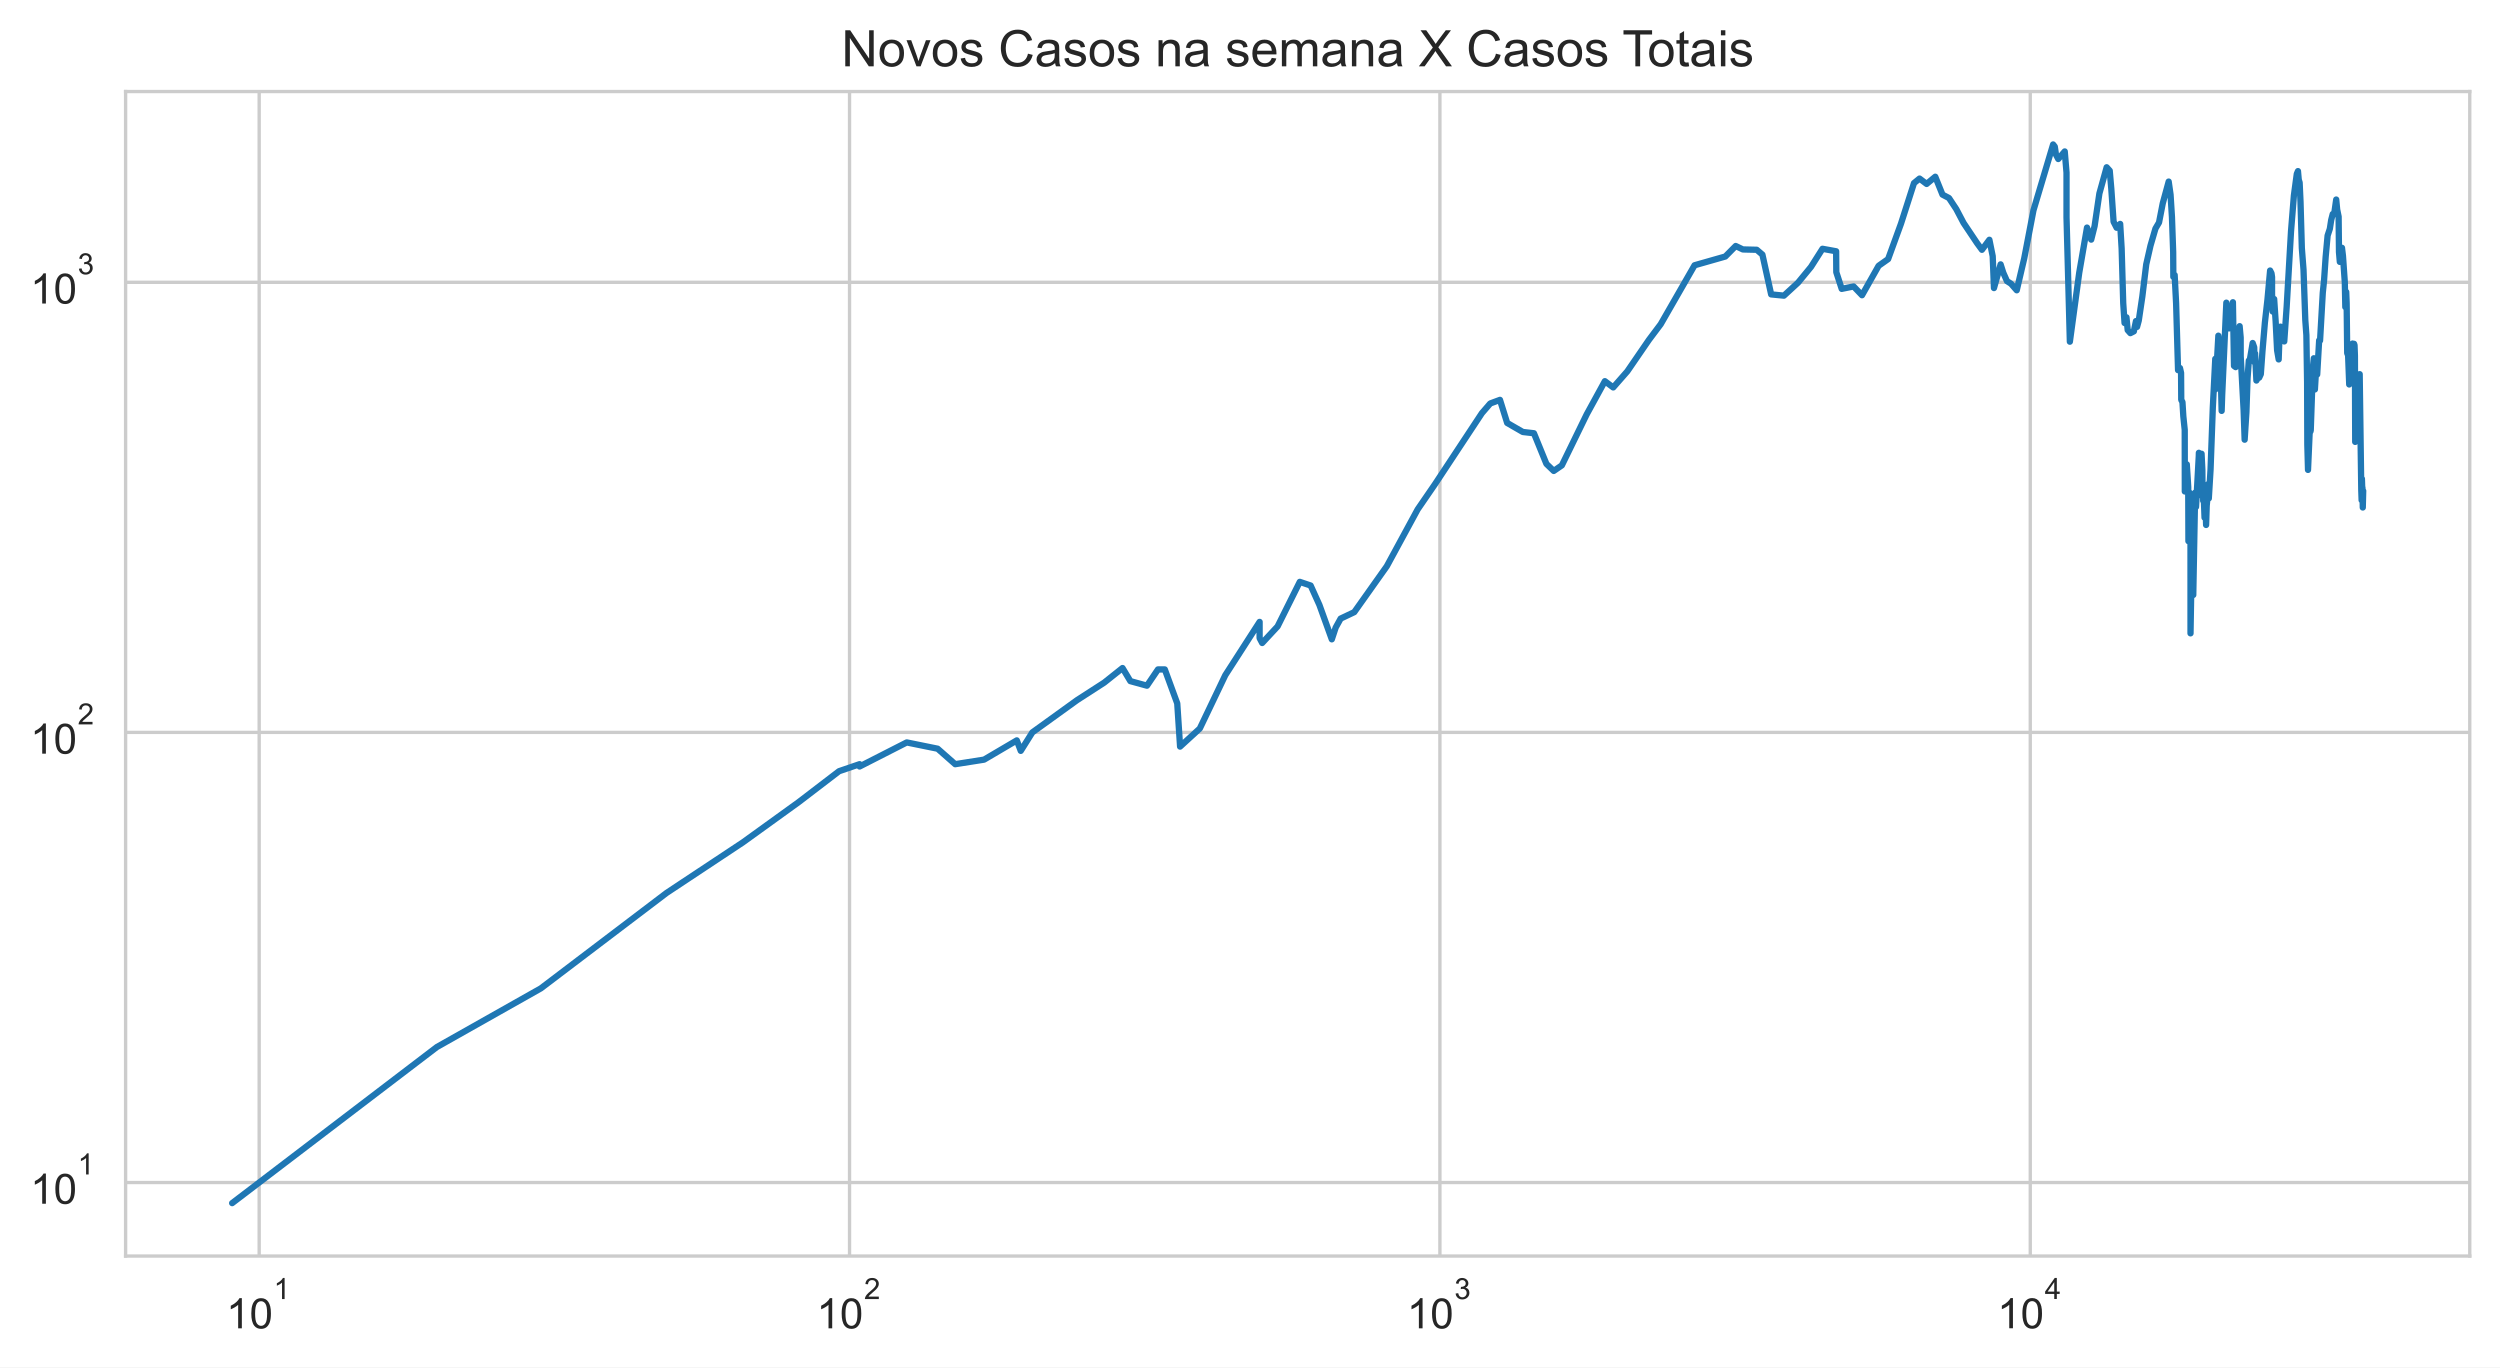
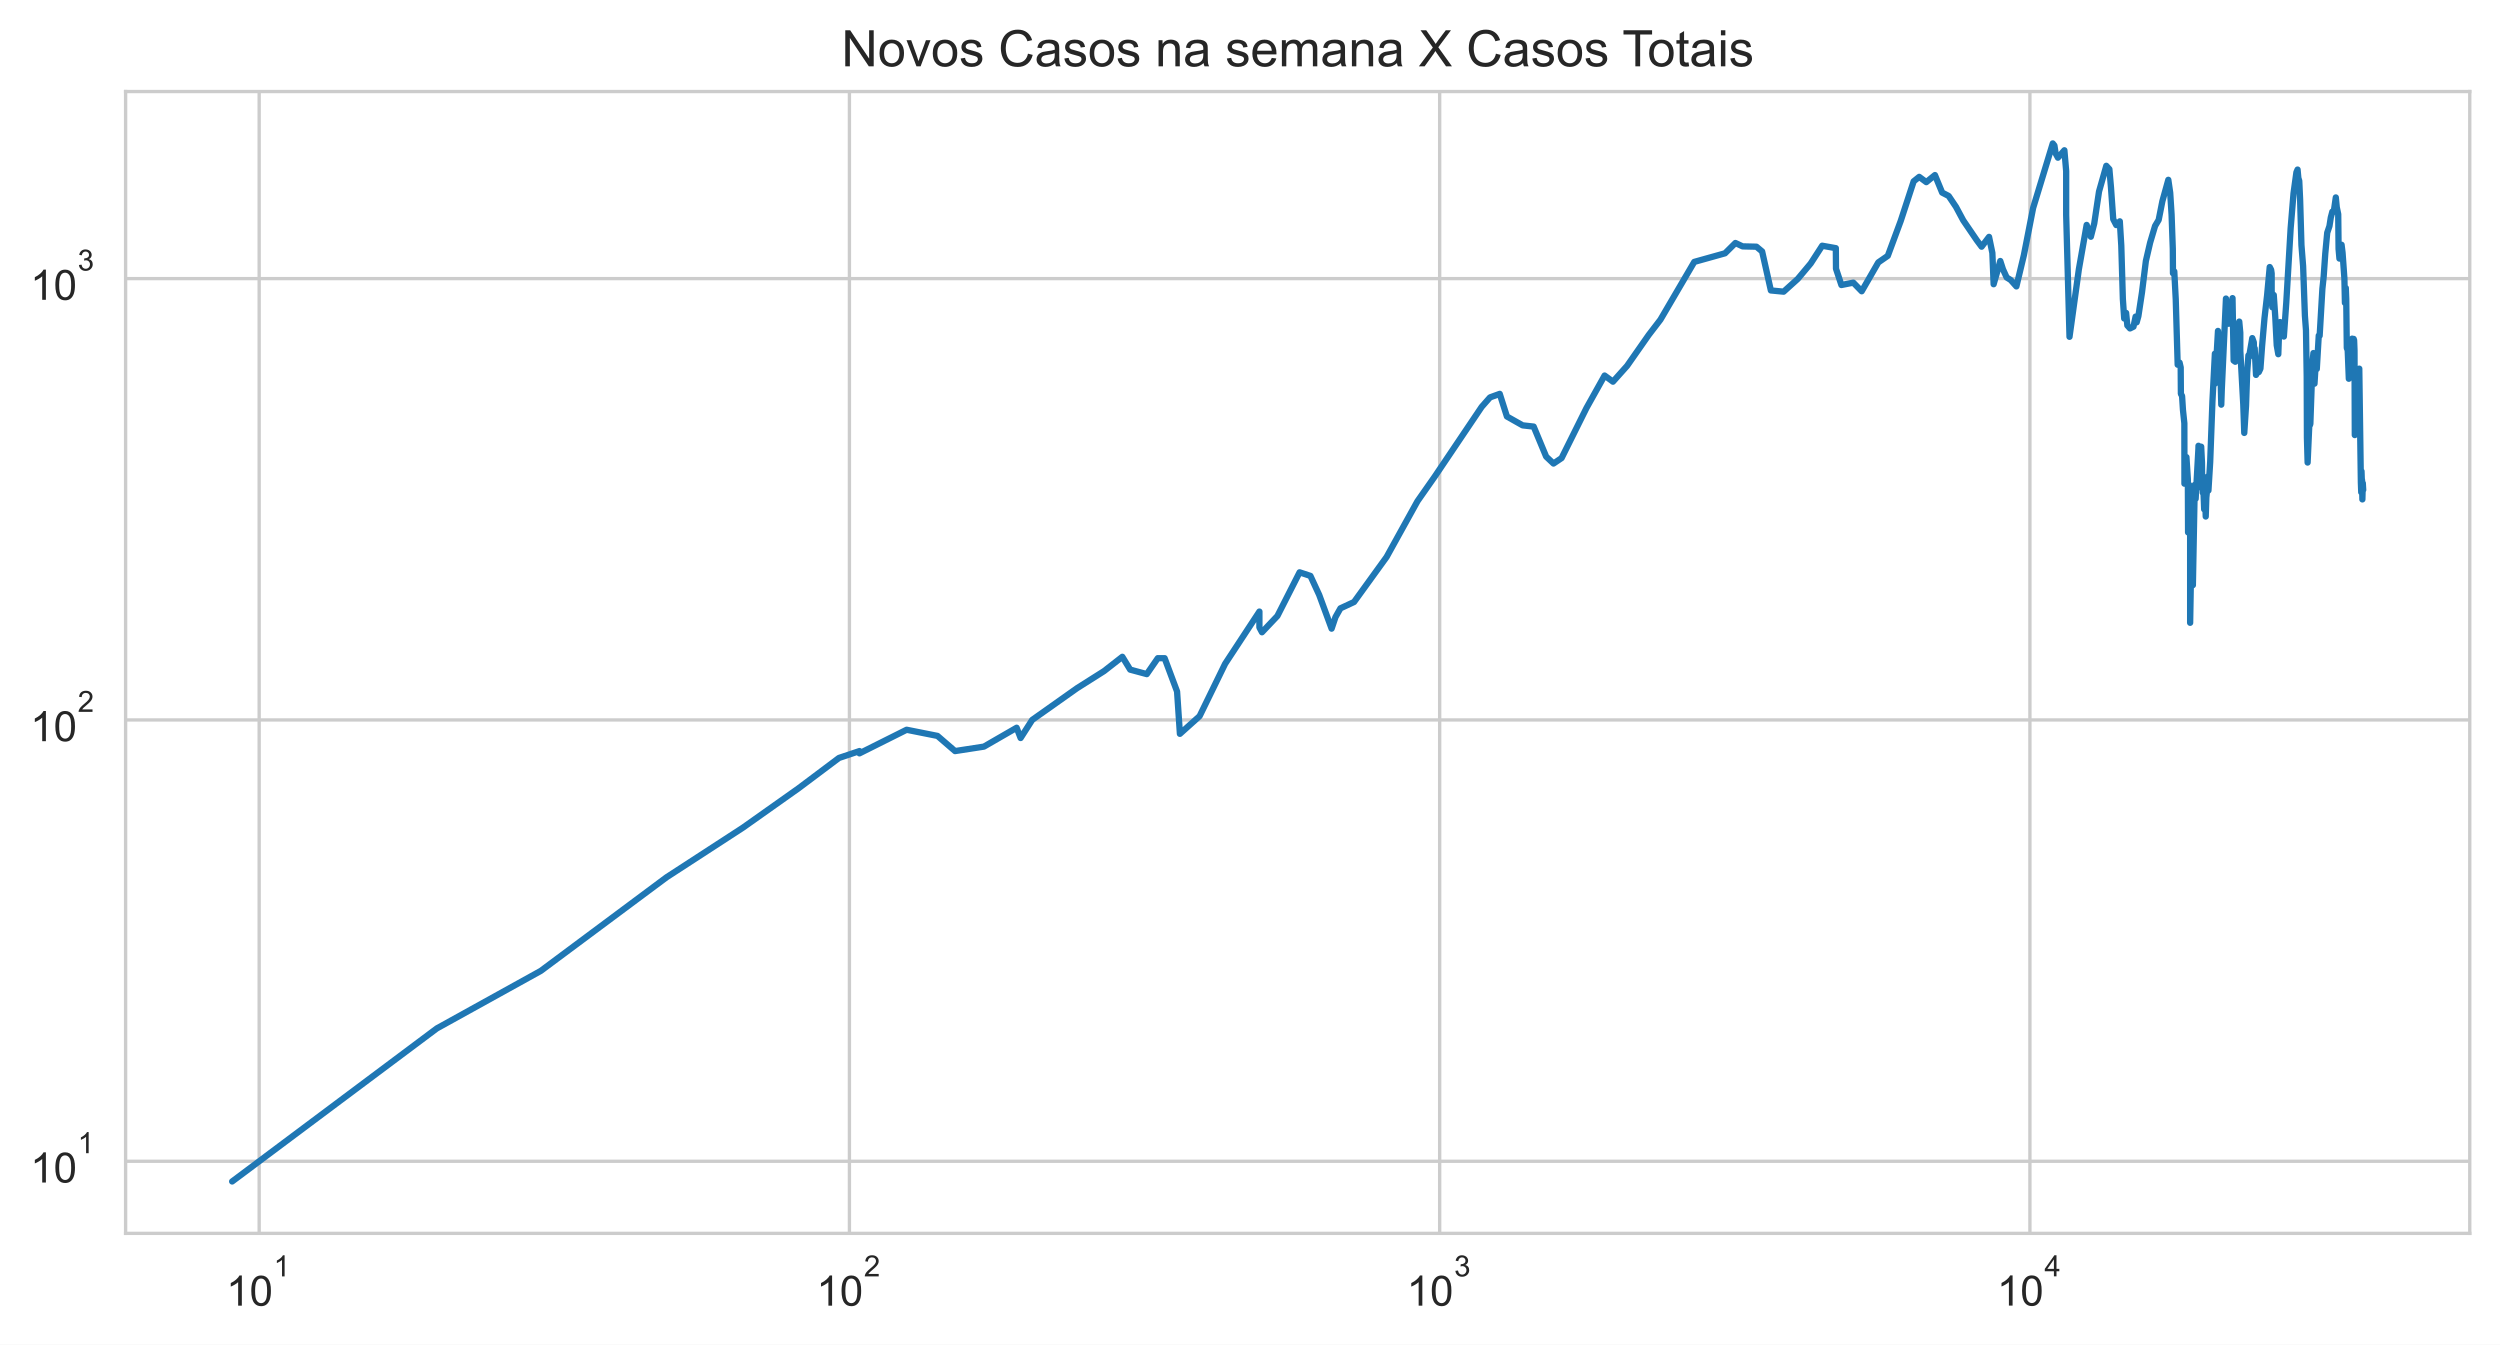
- <svg xmlns="http://www.w3.org/2000/svg" xmlns:xlink="http://www.w3.org/1999/xlink" height="325.489pt" version="1.1" viewBox="0 0 595.1 325.489" width="595.1pt">
+ <svg xmlns="http://www.w3.org/2000/svg" xmlns:xlink="http://www.w3.org/1999/xlink" height="320.089pt" version="1.1" viewBox="0 0 595.1 320.089" width="595.1pt">
  <defs>
    <style type="text/css">*{stroke-linecap:butt;stroke-linejoin:round;}</style>
  </defs>
  <g id="figure_1">
    <g id="patch_1">
-       <path d="M 0 325.489  L 595.1 325.489  L 595.1 0  L 0 0  z " style="fill:#ffffff;" />
+       <path d="M 0 320.089  L 595.1 320.089  L 595.1 0  L 0 0  z " style="fill:#ffffff;" />
    </g>
    <g id="axes_1">
      <g id="patch_2">
-         <path d="M 29.9 298.989  L 587.9 298.989  L 587.9 21.789  L 29.9 21.789  z " style="fill:#ffffff;" />
+         <path d="M 29.9 293.589  L 587.9 293.589  L 587.9 21.789  L 29.9 21.789  z " style="fill:#ffffff;" />
      </g>
      <g id="matplotlib.axis_1">
        <g id="xtick_1">
          <g id="line2d_1">
-             <path clip-path="url(#pd324bf9847)" d="M 61.694 298.989  L 61.694 21.789  " style="fill:none;stroke:#cccccc;stroke-linecap:round;stroke-width:0.8;" />
+             <path clip-path="url(#pa55a043267)" d="M 61.693 293.589  L 61.693 21.789  " style="fill:none;stroke:#cccccc;stroke-linecap:round;stroke-width:0.8;" />
          </g>
          <g id="text_1">
-             <g style="fill:#262626;" transform="translate(53.84393 316.3019)scale(0.1 -0.1)">
+             <g style="fill:#262626;" transform="translate(53.84271 310.9019)scale(0.1 -0.1)">
              <defs>
                <path d="M 37.25 0  L 28.469 0  L 28.469 56  Q 25.297 52.984 20.141 49.953  Q 14.984 46.922 10.891 45.406  L 10.891 53.906  Q 18.266 57.375 23.781 62.297  Q 29.297 67.234 31.594 71.875  L 37.25 71.875  z " id="ArialMT-49" />
                <path d="M 4.156 35.297  Q 4.156 48 6.766 55.734  Q 9.375 63.484 14.516 67.672  Q 19.672 71.875 27.484 71.875  Q 33.25 71.875 37.594 69.547  Q 41.938 67.234 44.766 62.859  Q 47.609 58.5 49.219 52.219  Q 50.828 45.953 50.828 35.297  Q 50.828 22.703 48.234 14.969  Q 45.656 7.234 40.5 3  Q 35.359 -1.219 27.484 -1.219  Q 17.141 -1.219 11.234 6.203  Q 4.156 15.141 4.156 35.297  z M 13.188 35.297  Q 13.188 17.672 17.312 11.828  Q 21.438 6 27.484 6  Q 33.547 6 37.672 11.859  Q 41.797 17.719 41.797 35.297  Q 41.797 52.984 37.672 58.781  Q 33.547 64.594 27.391 64.594  Q 21.344 64.594 17.719 59.469  Q 13.188 52.938 13.188 35.297  z " id="ArialMT-48" />
              </defs>
              <use transform="translate(0 0.99375)" xlink:href="#ArialMT-49" />
              <use transform="translate(55.61523 0.99375)" xlink:href="#ArialMT-48" />
              <use transform="translate(112.9728 70.6875)scale(0.7)" xlink:href="#ArialMT-49" />
            </g>
          </g>
        </g>
        <g id="xtick_2">
          <g id="line2d_2">
-             <path clip-path="url(#pd324bf9847)" d="M 202.224 298.989  L 202.224 21.789  " style="fill:none;stroke:#cccccc;stroke-linecap:round;stroke-width:0.8;" />
+             <path clip-path="url(#pa55a043267)" d="M 202.196 293.589  L 202.196 21.789  " style="fill:none;stroke:#cccccc;stroke-linecap:round;stroke-width:0.8;" />
          </g>
          <g id="text_2">
-             <g style="fill:#262626;" transform="translate(194.3739 316.3019)scale(0.1 -0.1)">
+             <g style="fill:#262626;" transform="translate(194.3459 310.9019)scale(0.1 -0.1)">
              <defs>
                <path d="M 50.344 8.453  L 50.344 0  L 3.031 0  Q 2.938 3.172 4.047 6.109  Q 5.859 10.938 9.828 15.625  Q 13.812 20.312 21.344 26.469  Q 33.016 36.031 37.109 41.625  Q 41.219 47.219 41.219 52.203  Q 41.219 57.422 37.469 61  Q 33.734 64.594 27.734 64.594  Q 21.391 64.594 17.578 60.781  Q 13.766 56.984 13.719 50.25  L 4.688 51.172  Q 5.609 61.281 11.656 66.578  Q 17.719 71.875 27.938 71.875  Q 38.234 71.875 44.234 66.156  Q 50.25 60.453 50.25 52  Q 50.25 47.703 48.484 43.547  Q 46.734 39.406 42.656 34.812  Q 38.578 30.219 29.109 22.219  Q 21.188 15.578 18.938 13.203  Q 16.703 10.844 15.234 8.453  z " id="ArialMT-50" />
              </defs>
              <use transform="translate(0 0.99375)" xlink:href="#ArialMT-49" />
              <use transform="translate(55.61523 0.99375)" xlink:href="#ArialMT-48" />
              <use transform="translate(112.9728 70.6875)scale(0.7)" xlink:href="#ArialMT-50" />
            </g>
          </g>
        </g>
        <g id="xtick_3">
          <g id="line2d_3">
-             <path clip-path="url(#pd324bf9847)" d="M 342.754 298.989  L 342.754 21.789  " style="fill:none;stroke:#cccccc;stroke-linecap:round;stroke-width:0.8;" />
+             <path clip-path="url(#pa55a043267)" d="M 342.699 293.589  L 342.699 21.789  " style="fill:none;stroke:#cccccc;stroke-linecap:round;stroke-width:0.8;" />
          </g>
          <g id="text_3">
-             <g style="fill:#262626;" transform="translate(334.9038 316.3019)scale(0.1 -0.1)">
+             <g style="fill:#262626;" transform="translate(334.8491 310.9019)scale(0.1 -0.1)">
              <defs>
                <path d="M 4.203 18.891  L 12.984 20.062  Q 14.5 12.594 18.141 9.297  Q 21.781 6 27 6  Q 33.203 6 37.469 10.297  Q 41.75 14.594 41.75 20.953  Q 41.75 27 37.797 30.922  Q 33.844 34.859 27.734 34.859  Q 25.25 34.859 21.531 33.891  L 22.516 41.609  Q 23.391 41.5 23.922 41.5  Q 29.547 41.5 34.031 44.422  Q 38.531 47.359 38.531 53.469  Q 38.531 58.297 35.25 61.469  Q 31.984 64.656 26.812 64.656  Q 21.688 64.656 18.266 61.422  Q 14.844 58.203 13.875 51.766  L 5.078 53.328  Q 6.688 62.156 12.391 67.016  Q 18.109 71.875 26.609 71.875  Q 32.469 71.875 37.391 69.359  Q 42.328 66.844 44.938 62.5  Q 47.562 58.156 47.562 53.266  Q 47.562 48.641 45.062 44.828  Q 42.578 41.016 37.703 38.766  Q 44.047 37.312 47.562 32.688  Q 51.078 28.078 51.078 21.141  Q 51.078 11.766 44.234 5.25  Q 37.406 -1.266 26.953 -1.266  Q 17.531 -1.266 11.297 4.344  Q 5.078 9.969 4.203 18.891  z " id="ArialMT-51" />
              </defs>
              <use transform="translate(0 0.99375)" xlink:href="#ArialMT-49" />
              <use transform="translate(55.61523 0.99375)" xlink:href="#ArialMT-48" />
              <use transform="translate(112.9728 70.6875)scale(0.7)" xlink:href="#ArialMT-51" />
            </g>
          </g>
        </g>
        <g id="xtick_4">
          <g id="line2d_4">
-             <path clip-path="url(#pd324bf9847)" d="M 483.284 298.989  L 483.284 21.789  " style="fill:none;stroke:#cccccc;stroke-linecap:round;stroke-width:0.8;" />
+             <path clip-path="url(#pa55a043267)" d="M 483.202 293.589  L 483.202 21.789  " style="fill:none;stroke:#cccccc;stroke-linecap:round;stroke-width:0.8;" />
          </g>
          <g id="text_4">
-             <g style="fill:#262626;" transform="translate(475.4337 316.2019)scale(0.1 -0.1)">
+             <g style="fill:#262626;" transform="translate(475.3523 310.8019)scale(0.1 -0.1)">
              <defs>
                <path d="M 32.328 0  L 32.328 17.141  L 1.266 17.141  L 1.266 25.203  L 33.938 71.578  L 41.109 71.578  L 41.109 25.203  L 50.781 25.203  L 50.781 17.141  L 41.109 17.141  L 41.109 0  z M 32.328 25.203  L 32.328 57.469  L 9.906 25.203  z " id="ArialMT-52" />
              </defs>
              <use transform="translate(0 0.201563)" xlink:href="#ArialMT-49" />
              <use transform="translate(55.61523 0.201563)" xlink:href="#ArialMT-48" />
              <use transform="translate(112.9728 69.89531)scale(0.7)" xlink:href="#ArialMT-52" />
            </g>
          </g>
        </g>
        <g id="xtick_5" />
        <g id="xtick_6" />
        <g id="xtick_7" />
        <g id="xtick_8" />
        <g id="xtick_9" />
        <g id="xtick_10" />
        <g id="xtick_11" />
        <g id="xtick_12" />
        <g id="xtick_13" />
        <g id="xtick_14" />
        <g id="xtick_15" />
        <g id="xtick_16" />
        <g id="xtick_17" />
        <g id="xtick_18" />
        <g id="xtick_19" />
        <g id="xtick_20" />
        <g id="xtick_21" />
        <g id="xtick_22" />
        <g id="xtick_23" />
        <g id="xtick_24" />
        <g id="xtick_25" />
        <g id="xtick_26" />
        <g id="xtick_27" />
        <g id="xtick_28" />
        <g id="xtick_29" />
        <g id="xtick_30" />
        <g id="xtick_31" />
        <g id="xtick_32" />
        <g id="xtick_33" />
        <g id="xtick_34" />
        <g id="xtick_35" />
        <g id="xtick_36" />
      </g>
      <g id="matplotlib.axis_2">
        <g id="ytick_1">
          <g id="line2d_5">
-             <path clip-path="url(#pd324bf9847)" d="M 29.9 281.487  L 587.9 281.487  " style="fill:none;stroke:#cccccc;stroke-linecap:round;stroke-width:0.8;" />
+             <path clip-path="url(#pa55a043267)" d="M 29.9 276.428  L 587.9 276.428  " style="fill:none;stroke:#cccccc;stroke-linecap:round;stroke-width:0.8;" />
          </g>
          <g id="text_5">
-             <g style="fill:#262626;" transform="translate(7.2 286.643)scale(0.1 -0.1)">
+             <g style="fill:#262626;" transform="translate(7.2 281.5839)scale(0.1 -0.1)">
              <use transform="translate(0 0.99375)" xlink:href="#ArialMT-49" />
              <use transform="translate(55.61523 0.99375)" xlink:href="#ArialMT-48" />
              <use transform="translate(112.9728 70.6875)scale(0.7)" xlink:href="#ArialMT-49" />
            </g>
          </g>
        </g>
        <g id="ytick_2">
          <g id="line2d_6">
-             <path clip-path="url(#pd324bf9847)" d="M 29.9 174.342  L 587.9 174.342  " style="fill:none;stroke:#cccccc;stroke-linecap:round;stroke-width:0.8;" />
+             <path clip-path="url(#pa55a043267)" d="M 29.9 171.371  L 587.9 171.371  " style="fill:none;stroke:#cccccc;stroke-linecap:round;stroke-width:0.8;" />
          </g>
          <g id="text_6">
-             <g style="fill:#262626;" transform="translate(7.2 179.4987)scale(0.1 -0.1)">
+             <g style="fill:#262626;" transform="translate(7.2 176.5268)scale(0.1 -0.1)">
              <use transform="translate(0 0.99375)" xlink:href="#ArialMT-49" />
              <use transform="translate(55.61523 0.99375)" xlink:href="#ArialMT-48" />
              <use transform="translate(112.9728 70.6875)scale(0.7)" xlink:href="#ArialMT-50" />
            </g>
          </g>
        </g>
        <g id="ytick_3">
          <g id="line2d_7">
-             <path clip-path="url(#pd324bf9847)" d="M 29.9 67.198  L 587.9 67.198  " style="fill:none;stroke:#cccccc;stroke-linecap:round;stroke-width:0.8;" />
+             <path clip-path="url(#pa55a043267)" d="M 29.9 66.314  L 587.9 66.314  " style="fill:none;stroke:#cccccc;stroke-linecap:round;stroke-width:0.8;" />
          </g>
          <g id="text_7">
-             <g style="fill:#262626;" transform="translate(7.2 72.35434)scale(0.1 -0.1)">
+             <g style="fill:#262626;" transform="translate(7.2 71.46976)scale(0.1 -0.1)">
              <use transform="translate(0 0.99375)" xlink:href="#ArialMT-49" />
              <use transform="translate(55.61523 0.99375)" xlink:href="#ArialMT-48" />
              <use transform="translate(112.9728 70.6875)scale(0.7)" xlink:href="#ArialMT-51" />
            </g>
          </g>
        </g>
        <g id="ytick_4" />
        <g id="ytick_5" />
        <g id="ytick_6" />
        <g id="ytick_7" />
        <g id="ytick_8" />
        <g id="ytick_9" />
        <g id="ytick_10" />
        <g id="ytick_11" />
        <g id="ytick_12" />
        <g id="ytick_13" />
        <g id="ytick_14" />
        <g id="ytick_15" />
        <g id="ytick_16" />
        <g id="ytick_17" />
        <g id="ytick_18" />
        <g id="ytick_19" />
        <g id="ytick_20" />
        <g id="ytick_21" />
        <g id="ytick_22" />
        <g id="ytick_23" />
      </g>
      <g id="line2d_8">
-         <path clip-path="url(#pd324bf9847)" d="M 55.264 286.389  L 103.998 249.233  L 128.744 235.269  L 158.687 212.544  L 176.864 200.499  L 190.112 190.939  L 199.732 183.577  L 204.618 181.905  L 204.618 182.455  L 215.843 176.729  L 223.194 178.222  L 227.375 181.905  L 234.249 180.823  L 242.036 176.242  L 242.982 178.731  L 245.736 174.342  L 256.413 166.641  L 262.843 162.493  L 267.205 159.019  L 269.07 162.134  L 273.022 163.22  L 275.643 159.355  L 277.271 159.355  L 280.231 167.436  L 280.908 177.719  L 285.598 173.421  L 291.669 160.724  L 299.837 148.037  L 299.837 151.894  L 300.45 153.057  L 304.121 149.107  L 309.403 138.508  L 311.983 139.377  L 314.069 143.988  L 317.023 152.182  L 317.947 149.378  L 319.126 147.251  L 322.365 145.716  L 330.119 134.783  L 337.466 121.248  L 341.583 115.258  L 352.752 98.348  L 354.74 96.043  L 357.052 95.186  L 358.766 100.678  L 362.499 102.829  L 365.135 103.13  L 368.107 110.42  L 369.854 112.1  L 371.781 110.775  L 377.705 98.622  L 382.023 90.736  L 384.011 92.226  L 387.363 88.403  L 392.517 80.896  L 395.314 77.176  L 403.373 63.145  L 410.692 61.06  L 413.168 58.559  L 414.876 59.378  L 418.174 59.457  L 419.525 60.614  L 421.605 70.077  L 424.647 70.375  L 427.999 67.291  L 431.09 63.531  L 433.827 59.221  L 437.074 59.813  L 437.113 64.795  L 438.4 68.76  L 441.236 68.186  L 443.233 70.276  L 447.184 63.274  L 449.446 61.676  L 452.513 53.234  L 455.606 43.587  L 456.927 42.507  L 458.614 43.783  L 460.673 42.071  L 462.39 46.327  L 463.934 47.137  L 465.677 49.78  L 467.404 53.062  L 470.619 57.869  L 471.779 59.457  L 473.551 57.076  L 474.341 60.979  L 474.644 68.567  L 476.226 62.933  L 476.86 64.928  L 477.742 66.92  L 478.69 67.525  L 480.063 69.098  L 481.845 61.511  L 484.042 50.069  L 488.722 34.389  L 489.117 34.898  L 489.4 36.796  L 489.949 37.848  L 491.489 36.051  L 491.914 41.105  L 491.914 51.741  L 492.709 81.335  L 494.938 64.928  L 496.79 54.174  L 497.79 57.039  L 498.597 53.823  L 499.736 46.061  L 501.468 39.821  L 502.198 40.629  L 502.573 44.951  L 503.118 52.788  L 503.841 54.209  L 504.685 53.303  L 505.036 59.182  L 505.411 72.152  L 505.729 76.889  L 506.183 75.533  L 506.476 78.581  L 507.112 79.3  L 507.94 78.879  L 508.443 76.432  L 508.702 77.815  L 509.107 76.319  L 509.968 70.525  L 510.887 62.933  L 511.9 58.482  L 513.08 54.42  L 513.935 52.959  L 514.816 48.424  L 516.233 43.224  L 516.68 46.357  L 517.011 51.674  L 517.302 60.012  L 517.34 65.913  L 517.654 65.463  L 518 72.204  L 518.462 88.11  L 518.916 87.603  L 519.181 88.772  L 519.225 95.186  L 519.509 95.699  L 519.717 99.081  L 520.052 102.331  L 520.073 116.989  L 520.332 116.989  L 520.545 110.538  L 520.885 115.916  L 520.935 128.819  L 521.201 117.261  L 521.427 128.47  L 521.43 150.759  L 521.72 133.605  L 522.083 141.626  L 522.083 141.626  L 522.534 117.261  L 522.742 120.657  L 523.397 108.573  L 523.419 107.787  L 523.419 114.997  L 523.835 108.686  L 524.058 108.01  L 524.245 111.856  L 524.298 118.226  L 524.445 118.226  L 524.445 119.212  L 524.51 116.315  L 524.77 123.222  L 525.03 121.248  L 525.14 124.96  L 525.285 120.364  L 525.471 118.365  L 525.606 115.258  L 525.785 118.646  L 526.201 111.735  L 526.739 97.005  L 527.323 85.418  L 527.344 92.706  L 528.057 79.907  L 528.335 82.549  L 528.609 88.403  L 528.841 97.806  L 528.968 94.012  L 528.968 94.012  L 529.959 72.049  L 530.372 77.292  L 530.597 78.167  L 530.928 76.774  L 531.521 71.946  L 531.521 71.946  L 531.783 87.1  L 532.173 87.387  L 532.681 80.337  L 533.122 77.64  L 533.367 80.337  L 533.375 85.144  L 533.383 84.939  L 534.075 97.716  L 534.316 104.666  L 534.735 98.076  L 535.005 90.046  L 535.305 85.833  L 535.565 85.556  L 536.225 81.651  L 536.59 82.678  L 536.672 86.252  L 536.796 84.129  L 537.113 90.582  L 537.493 89.895  L 537.779 89.895  L 538.162 89.068  L 538.556 83.596  L 539.135 76.774  L 539.751 71.281  L 540.376 64.399  L 540.708 65.061  L 540.837 65.958  L 540.837 69.978  L 540.991 74.162  L 541.339 71.179  L 541.698 76.546  L 542.044 83.398  L 542.418 85.556  L 542.539 82.098  L 542.852 77.756  L 543.091 80.337  L 543.459 79.846  L 543.743 81.272  L 544.32 72.988  L 545.355 55.026  L 546.04 46.536  L 546.73 41.398  L 547.008 40.734  L 547.19 42.781  L 547.404 43.475  L 547.615 48.083  L 547.929 59.065  L 548.326 64.18  L 548.753 76.206  L 549.011 79.785  L 549.184 91.046  L 549.235 105.825  L 549.399 111.856  L 549.864 101.254  L 549.972 102.729  L 550.05 102.43  L 550.563 87.387  L 550.784 85.281  L 550.88 91.279  L 551.037 92.706  L 551.364 87.243  L 551.584 89.143  L 552.051 81.021  L 552.264 81.084  L 552.915 69.683  L 553.216 66.781  L 553.601 61.142  L 554.064 56.076  L 554.598 54.456  L 554.916 52.38  L 555.284 50.947  L 555.615 51.013  L 556.11 47.501  L 556.337 49.876  L 556.684 51.575  L 556.772 60.012  L 556.975 62.342  L 557.482 58.987  L 557.715 60.897  L 558.155 67.152  L 558.279 73.094  L 558.491 69.487  L 558.594 72.152  L 558.729 84.062  L 558.943 84.6  L 559.207 91.514  L 559.369 89.743  L 559.869 82.162  L 560.011 81.779  L 560.202 82.484  L 560.359 81.842  L 560.47 82.162  L 560.563 84.667  L 560.633 105.189  L 561.223 91.357  L 561.374 91.514  L 561.61 89.895  L 561.613 91.671  L 561.698 89.068  L 562.078 116.718  L 562.162 119.069  L 562.229 113.969  L 562.289 115.783  L 562.361 116.182  L 562.436 120.804  L 562.536 116.853  L 562.536 116.853  " style="fill:none;stroke:#1f77b4;stroke-linecap:round;stroke-width:1.5;" />
+         <path clip-path="url(#pa55a043267)" d="M 55.264 281.235  L 103.988 244.802  L 128.73 231.11  L 158.667 208.828  L 176.841 197.018  L 190.086 187.644  L 199.705 180.425  L 204.589 178.786  L 204.589 179.326  L 215.812 173.711  L 223.162 175.175  L 227.343 178.786  L 234.215 177.725  L 242.001 173.233  L 242.947 175.674  L 245.7 171.371  L 256.375 163.819  L 262.804 159.752  L 267.164 156.346  L 269.029 159.4  L 272.98 160.465  L 275.601 156.675  L 277.228 156.675  L 280.188 164.599  L 280.865 174.682  L 285.554 170.467  L 291.624 158.017  L 299.79 145.578  L 299.79 149.36  L 300.403 150.5  L 304.074 146.627  L 309.355 136.234  L 311.934 137.087  L 314.02 141.608  L 316.974 149.642  L 317.897 146.893  L 319.076 144.807  L 322.314 143.302  L 330.067 132.582  L 337.412 119.31  L 341.529 113.437  L 352.695 96.857  L 354.683 94.597  L 356.995 93.756  L 358.709 99.141  L 362.441 101.25  L 365.077 101.545  L 368.048 108.694  L 369.795 110.34  L 371.721 109.042  L 377.643 97.125  L 381.961 89.393  L 383.949 90.853  L 387.3 87.105  L 392.452 79.744  L 395.249 76.097  L 403.307 62.34  L 410.625 60.295  L 413.1 57.843  L 414.808 58.646  L 418.105 58.723  L 419.455 59.857  L 421.536 69.137  L 424.577 69.429  L 427.928 66.405  L 431.018 62.718  L 433.755 58.492  L 437.001 59.072  L 437.04 63.957  L 438.327 67.845  L 441.162 67.282  L 443.159 69.331  L 447.11 62.465  L 449.371 60.899  L 452.437 52.621  L 455.53 43.162  L 456.85 42.103  L 458.537 43.355  L 460.595 41.676  L 462.312 45.849  L 463.856 46.643  L 465.599 49.235  L 467.325 52.452  L 470.54 57.166  L 471.7 58.723  L 473.472 56.389  L 474.261 60.215  L 474.564 67.656  L 476.146 62.131  L 476.78 64.087  L 477.662 66.041  L 478.61 66.634  L 479.982 68.176  L 481.764 60.737  L 483.96 49.518  L 488.64 34.144  L 489.035 34.643  L 489.317 36.503  L 489.866 37.536  L 491.406 35.773  L 491.831 40.729  L 491.831 51.158  L 492.626 80.175  L 494.854 64.087  L 496.706 53.543  L 497.705 56.352  L 498.513 53.199  L 499.651 45.588  L 501.383 39.47  L 502.113 40.262  L 502.488 44.5  L 503.032 52.184  L 503.756 53.577  L 504.599 52.689  L 504.951 58.454  L 505.325 71.171  L 505.643 75.815  L 506.098 74.486  L 506.39 77.475  L 507.026 78.179  L 507.854 77.767  L 508.357 75.368  L 508.615 76.723  L 509.02 75.257  L 509.881 69.576  L 510.801 62.131  L 511.813 57.767  L 512.993 53.785  L 513.848 52.351  L 514.728 47.905  L 516.146 42.806  L 516.592 45.878  L 516.923 51.092  L 517.214 59.267  L 517.252 65.054  L 517.566 64.612  L 517.912 71.222  L 518.373 86.818  L 518.828 86.321  L 519.093 87.467  L 519.137 93.756  L 519.42 94.259  L 519.629 97.575  L 519.964 100.762  L 519.984 115.134  L 520.244 115.134  L 520.456 108.809  L 520.797 114.082  L 520.846 126.734  L 521.112 115.401  L 521.338 126.392  L 521.341 148.247  L 521.631 131.427  L 521.994 139.291  L 521.994 139.291  L 522.445 115.401  L 522.653 118.731  L 523.308 106.882  L 523.33 106.112  L 523.33 113.181  L 523.746 106.993  L 523.969 106.33  L 524.156 110.101  L 524.209 116.347  L 524.355 116.347  L 524.355 117.314  L 524.421 114.474  L 524.681 121.246  L 524.94 119.31  L 525.051 122.95  L 525.195 118.444  L 525.382 116.484  L 525.516 113.437  L 525.696 116.759  L 526.111 109.982  L 526.649 95.539  L 527.233 84.179  L 527.254 91.325  L 527.967 78.775  L 528.245 81.365  L 528.519 87.105  L 528.751 96.325  L 528.878 92.605  L 528.878 92.605  L 529.868 71.07  L 530.282 76.21  L 530.507 77.069  L 530.838 75.703  L 531.43 70.969  L 531.43 70.969  L 531.693 85.828  L 532.083 86.109  L 532.59 79.197  L 533.031 76.552  L 533.276 79.197  L 533.284 83.91  L 533.292 83.709  L 533.984 96.237  L 534.225 103.051  L 534.644 96.59  L 534.914 88.717  L 535.214 84.586  L 535.473 84.314  L 536.133 80.485  L 536.498 81.492  L 536.58 84.996  L 536.705 82.914  L 537.021 89.242  L 537.401 88.568  L 537.687 88.568  L 538.07 87.758  L 538.464 82.392  L 539.043 75.703  L 539.658 70.317  L 540.284 63.569  L 540.616 64.218  L 540.745 65.098  L 540.745 69.04  L 540.899 73.142  L 541.246 70.217  L 541.606 75.479  L 541.952 82.198  L 542.326 84.314  L 542.446 80.923  L 542.759 76.666  L 542.998 79.197  L 543.366 78.715  L 543.65 80.113  L 544.227 71.991  L 545.262 54.378  L 545.947 46.054  L 546.637 41.016  L 546.914 40.365  L 547.097 42.372  L 547.31 43.052  L 547.521 47.571  L 547.835 58.338  L 548.232 63.355  L 548.659 75.146  L 548.917 78.655  L 549.09 89.696  L 549.141 104.188  L 549.305 110.101  L 549.77 99.706  L 549.878 101.152  L 549.956 100.859  L 550.469 86.109  L 550.689 84.044  L 550.786 89.925  L 550.943 91.325  L 551.27 85.968  L 551.49 87.831  L 551.956 79.867  L 552.169 79.928  L 552.82 68.75  L 553.122 65.905  L 553.506 60.375  L 553.969 55.408  L 554.503 53.82  L 554.821 51.784  L 555.189 50.379  L 555.52 50.443  L 556.014 47  L 556.242 49.329  L 556.589 50.994  L 556.677 59.267  L 556.88 61.552  L 557.387 58.262  L 557.62 60.136  L 558.06 66.268  L 558.183 72.094  L 558.395 68.558  L 558.498 71.171  L 558.633 82.849  L 558.847 83.376  L 559.112 90.156  L 559.273 88.42  L 559.773 80.986  L 559.915 80.61  L 560.106 81.302  L 560.263 80.672  L 560.373 80.986  L 560.466 83.442  L 560.537 103.564  L 561.127 90.002  L 561.278 90.156  L 561.514 88.568  L 561.517 90.31  L 561.601 87.758  L 561.982 114.869  L 562.066 117.174  L 562.133 112.173  L 562.193 113.952  L 562.265 114.343  L 562.34 118.875  L 562.44 115.001  L 562.536 116.621  L 562.536 116.621  " style="fill:none;stroke:#1f77b4;stroke-linecap:round;stroke-width:1.5;" />
      </g>
      <g id="patch_3">
-         <path d="M 29.9 298.989  L 29.9 21.789  " style="fill:none;stroke:#cccccc;stroke-linecap:square;stroke-linejoin:miter;stroke-width:0.8;" />
+         <path d="M 29.9 293.589  L 29.9 21.789  " style="fill:none;stroke:#cccccc;stroke-linecap:square;stroke-linejoin:miter;stroke-width:0.8;" />
      </g>
      <g id="patch_4">
-         <path d="M 587.9 298.989  L 587.9 21.789  " style="fill:none;stroke:#cccccc;stroke-linecap:square;stroke-linejoin:miter;stroke-width:0.8;" />
+         <path d="M 587.9 293.589  L 587.9 21.789  " style="fill:none;stroke:#cccccc;stroke-linecap:square;stroke-linejoin:miter;stroke-width:0.8;" />
      </g>
      <g id="patch_5">
-         <path d="M 29.9 298.989  L 587.9 298.989  " style="fill:none;stroke:#cccccc;stroke-linecap:square;stroke-linejoin:miter;stroke-width:0.8;" />
+         <path d="M 29.9 293.589  L 587.9 293.589  " style="fill:none;stroke:#cccccc;stroke-linecap:square;stroke-linejoin:miter;stroke-width:0.8;" />
      </g>
      <g id="patch_6">
        <path d="M 29.9 21.789  L 587.9 21.789  " style="fill:none;stroke:#cccccc;stroke-linecap:square;stroke-linejoin:miter;stroke-width:0.8;" />
      </g>
      <g id="text_8">
        <g style="fill:#262626;" transform="translate(200.2953 15.78937)scale(0.12 -0.12)">
          <defs>
            <path d="M 7.625 0  L 7.625 71.578  L 17.328 71.578  L 54.938 15.375  L 54.938 71.578  L 64.016 71.578  L 64.016 0  L 54.297 0  L 16.703 56.25  L 16.703 0  z " id="ArialMT-78" />
            <path d="M 3.328 25.922  Q 3.328 40.328 11.328 47.266  Q 18.016 53.031 27.641 53.031  Q 38.328 53.031 45.109 46.016  Q 51.906 39.016 51.906 26.656  Q 51.906 16.656 48.906 10.906  Q 45.906 5.172 40.156 2  Q 34.422 -1.172 27.641 -1.172  Q 16.75 -1.172 10.031 5.812  Q 3.328 12.797 3.328 25.922  z M 12.359 25.922  Q 12.359 15.969 16.703 11.016  Q 21.047 6.062 27.641 6.062  Q 34.188 6.062 38.531 11.031  Q 42.875 16.016 42.875 26.219  Q 42.875 35.844 38.5 40.797  Q 34.125 45.75 27.641 45.75  Q 21.047 45.75 16.703 40.812  Q 12.359 35.891 12.359 25.922  z " id="ArialMT-111" />
            <path d="M 21 0  L 1.266 51.859  L 10.547 51.859  L 21.688 20.797  Q 23.484 15.766 25 10.359  Q 26.172 14.453 28.266 20.219  L 39.797 51.859  L 48.828 51.859  L 29.203 0  z " id="ArialMT-118" />
            <path d="M 3.078 15.484  L 11.766 16.844  Q 12.5 11.625 15.844 8.844  Q 19.188 6.062 25.203 6.062  Q 31.25 6.062 34.172 8.516  Q 37.109 10.984 37.109 14.312  Q 37.109 17.281 34.516 19  Q 32.719 20.172 25.531 21.969  Q 15.875 24.422 12.141 26.203  Q 8.406 27.984 6.469 31.125  Q 4.547 34.281 4.547 38.094  Q 4.547 41.547 6.125 44.5  Q 7.719 47.469 10.453 49.422  Q 12.5 50.922 16.031 51.969  Q 19.578 53.031 23.641 53.031  Q 29.734 53.031 34.344 51.266  Q 38.969 49.516 41.156 46.5  Q 43.359 43.5 44.188 38.484  L 35.594 37.312  Q 35.016 41.312 32.203 43.547  Q 29.391 45.797 24.266 45.797  Q 18.219 45.797 15.625 43.797  Q 13.031 41.797 13.031 39.109  Q 13.031 37.406 14.109 36.031  Q 15.188 34.625 17.484 33.688  Q 18.797 33.203 25.25 31.453  Q 34.578 28.953 38.25 27.359  Q 41.938 25.781 44.031 22.75  Q 46.141 19.734 46.141 15.234  Q 46.141 10.844 43.578 6.953  Q 41.016 3.078 36.172 0.953  Q 31.344 -1.172 25.25 -1.172  Q 15.141 -1.172 9.844 3.031  Q 4.547 7.234 3.078 15.484  z " id="ArialMT-115" />
            <path id="ArialMT-32" />
            <path d="M 58.797 25.094  L 68.266 22.703  Q 65.281 11.031 57.547 4.906  Q 49.812 -1.219 38.625 -1.219  Q 27.047 -1.219 19.797 3.484  Q 12.547 8.203 8.766 17.141  Q 4.984 26.078 4.984 36.328  Q 4.984 47.516 9.25 55.828  Q 13.531 64.156 21.406 68.469  Q 29.297 72.797 38.766 72.797  Q 49.516 72.797 56.828 67.328  Q 64.156 61.859 67.047 51.953  L 57.719 49.75  Q 55.219 57.562 50.484 61.125  Q 45.75 64.703 38.578 64.703  Q 30.328 64.703 24.781 60.734  Q 19.234 56.781 16.984 50.109  Q 14.75 43.453 14.75 36.375  Q 14.75 27.25 17.406 20.438  Q 20.062 13.625 25.672 10.25  Q 31.297 6.891 37.844 6.891  Q 45.797 6.891 51.312 11.469  Q 56.844 16.062 58.797 25.094  z " id="ArialMT-67" />
            <path d="M 40.438 6.391  Q 35.547 2.25 31.031 0.531  Q 26.516 -1.172 21.344 -1.172  Q 12.797 -1.172 8.203 3  Q 3.609 7.172 3.609 13.672  Q 3.609 17.484 5.344 20.625  Q 7.078 23.781 9.891 25.688  Q 12.703 27.594 16.219 28.562  Q 18.797 29.25 24.031 29.891  Q 34.672 31.156 39.703 32.906  Q 39.75 34.719 39.75 35.203  Q 39.75 40.578 37.25 42.781  Q 33.891 45.75 27.25 45.75  Q 21.047 45.75 18.094 43.578  Q 15.141 41.406 13.719 35.891  L 5.125 37.062  Q 6.297 42.578 8.984 45.969  Q 11.672 49.359 16.75 51.188  Q 21.828 53.031 28.516 53.031  Q 35.156 53.031 39.297 51.469  Q 43.453 49.906 45.406 47.531  Q 47.359 45.172 48.141 41.547  Q 48.578 39.312 48.578 33.453  L 48.578 21.734  Q 48.578 9.469 49.141 6.219  Q 49.703 2.984 51.375 0  L 42.188 0  Q 40.828 2.734 40.438 6.391  z M 39.703 26.031  Q 34.906 24.078 25.344 22.703  Q 19.922 21.922 17.672 20.938  Q 15.438 19.969 14.203 18.094  Q 12.984 16.219 12.984 13.922  Q 12.984 10.406 15.641 8.062  Q 18.312 5.719 23.438 5.719  Q 28.516 5.719 32.469 7.938  Q 36.422 10.156 38.281 14.016  Q 39.703 17 39.703 22.797  z " id="ArialMT-97" />
            <path d="M 6.594 0  L 6.594 51.859  L 14.5 51.859  L 14.5 44.484  Q 20.219 53.031 31 53.031  Q 35.688 53.031 39.625 51.344  Q 43.562 49.656 45.516 46.922  Q 47.469 44.188 48.25 40.438  Q 48.734 37.984 48.734 31.891  L 48.734 0  L 39.938 0  L 39.938 31.547  Q 39.938 36.922 38.906 39.578  Q 37.891 42.234 35.281 43.812  Q 32.672 45.406 29.156 45.406  Q 23.531 45.406 19.453 41.844  Q 15.375 38.281 15.375 28.328  L 15.375 0  z " id="ArialMT-110" />
            <path d="M 42.094 16.703  L 51.172 15.578  Q 49.031 7.625 43.219 3.219  Q 37.406 -1.172 28.375 -1.172  Q 17 -1.172 10.328 5.828  Q 3.656 12.844 3.656 25.484  Q 3.656 38.578 10.391 45.797  Q 17.141 53.031 27.875 53.031  Q 38.281 53.031 44.875 45.953  Q 51.469 38.875 51.469 26.031  Q 51.469 25.25 51.422 23.688  L 12.75 23.688  Q 13.234 15.141 17.578 10.594  Q 21.922 6.062 28.422 6.062  Q 33.25 6.062 36.672 8.594  Q 40.094 11.141 42.094 16.703  z M 13.234 30.906  L 42.188 30.906  Q 41.609 37.453 38.875 40.719  Q 34.672 45.797 27.984 45.797  Q 21.922 45.797 17.797 41.75  Q 13.672 37.703 13.234 30.906  z " id="ArialMT-101" />
            <path d="M 6.594 0  L 6.594 51.859  L 14.453 51.859  L 14.453 44.578  Q 16.891 48.391 20.938 50.703  Q 25 53.031 30.172 53.031  Q 35.938 53.031 39.625 50.641  Q 43.312 48.25 44.828 43.953  Q 50.984 53.031 60.844 53.031  Q 68.562 53.031 72.703 48.75  Q 76.859 44.484 76.859 35.594  L 76.859 0  L 68.109 0  L 68.109 32.672  Q 68.109 37.938 67.25 40.25  Q 66.406 42.578 64.156 43.984  Q 61.922 45.406 58.891 45.406  Q 53.422 45.406 49.797 41.766  Q 46.188 38.141 46.188 30.125  L 46.188 0  L 37.406 0  L 37.406 33.688  Q 37.406 39.547 35.25 42.469  Q 33.109 45.406 28.219 45.406  Q 24.516 45.406 21.359 43.453  Q 18.219 41.5 16.797 37.734  Q 15.375 33.984 15.375 26.906  L 15.375 0  z " id="ArialMT-109" />
            <path d="M 0.438 0  L 28.125 37.312  L 3.719 71.578  L 14.984 71.578  L 27.984 53.219  Q 32.031 47.516 33.734 44.438  Q 36.141 48.344 39.406 52.594  L 53.812 71.578  L 64.109 71.578  L 38.969 37.844  L 66.062 0  L 54.344 0  L 36.328 25.531  Q 34.812 27.734 33.203 30.328  Q 30.812 26.422 29.781 24.953  L 11.812 0  z " id="ArialMT-88" />
            <path d="M 25.922 0  L 25.922 63.141  L 2.344 63.141  L 2.344 71.578  L 59.078 71.578  L 59.078 63.141  L 35.406 63.141  L 35.406 0  z " id="ArialMT-84" />
            <path d="M 25.781 7.859  L 27.047 0.094  Q 23.344 -0.688 20.406 -0.688  Q 15.625 -0.688 12.984 0.828  Q 10.359 2.344 9.281 4.812  Q 8.203 7.281 8.203 15.188  L 8.203 45.016  L 1.766 45.016  L 1.766 51.859  L 8.203 51.859  L 8.203 64.703  L 16.938 69.969  L 16.938 51.859  L 25.781 51.859  L 25.781 45.016  L 16.938 45.016  L 16.938 14.703  Q 16.938 10.938 17.406 9.859  Q 17.875 8.797 18.922 8.156  Q 19.969 7.516 21.922 7.516  Q 23.391 7.516 25.781 7.859  z " id="ArialMT-116" />
            <path d="M 6.641 61.469  L 6.641 71.578  L 15.438 71.578  L 15.438 61.469  z M 6.641 0  L 6.641 51.859  L 15.438 51.859  L 15.438 0  z " id="ArialMT-105" />
          </defs>
          <use xlink:href="#ArialMT-78" />
          <use x="72.217" xlink:href="#ArialMT-111" />
          <use x="127.832" xlink:href="#ArialMT-118" />
          <use x="177.832" xlink:href="#ArialMT-111" />
          <use x="233.447" xlink:href="#ArialMT-115" />
          <use x="283.447" xlink:href="#ArialMT-32" />
          <use x="311.23" xlink:href="#ArialMT-67" />
          <use x="383.447" xlink:href="#ArialMT-97" />
          <use x="439.062" xlink:href="#ArialMT-115" />
          <use x="489.062" xlink:href="#ArialMT-111" />
          <use x="544.678" xlink:href="#ArialMT-115" />
          <use x="594.678" xlink:href="#ArialMT-32" />
          <use x="622.461" xlink:href="#ArialMT-110" />
          <use x="678.076" xlink:href="#ArialMT-97" />
          <use x="733.691" xlink:href="#ArialMT-32" />
          <use x="761.475" xlink:href="#ArialMT-115" />
          <use x="811.475" xlink:href="#ArialMT-101" />
          <use x="867.09" xlink:href="#ArialMT-109" />
          <use x="950.391" xlink:href="#ArialMT-97" />
          <use x="1006.006" xlink:href="#ArialMT-110" />
          <use x="1061.621" xlink:href="#ArialMT-97" />
          <use x="1117.236" xlink:href="#ArialMT-32" />
          <use x="1145.02" xlink:href="#ArialMT-88" />
          <use x="1211.719" xlink:href="#ArialMT-32" />
          <use x="1239.502" xlink:href="#ArialMT-67" />
          <use x="1311.719" xlink:href="#ArialMT-97" />
          <use x="1367.334" xlink:href="#ArialMT-115" />
          <use x="1417.334" xlink:href="#ArialMT-111" />
          <use x="1472.949" xlink:href="#ArialMT-115" />
          <use x="1522.949" xlink:href="#ArialMT-32" />
          <use x="1548.982" xlink:href="#ArialMT-84" />
          <use x="1598.941" xlink:href="#ArialMT-111" />
          <use x="1654.557" xlink:href="#ArialMT-116" />
          <use x="1682.34" xlink:href="#ArialMT-97" />
          <use x="1737.955" xlink:href="#ArialMT-105" />
          <use x="1760.172" xlink:href="#ArialMT-115" />
        </g>
      </g>
    </g>
  </g>
  <defs>
-     <clipPath id="pd324bf9847">
-       <rect height="277.2" width="558" x="29.9" y="21.789" />
+     <clipPath id="pa55a043267">
+       <rect height="271.8" width="558" x="29.9" y="21.789" />
    </clipPath>
  </defs>
</svg>
